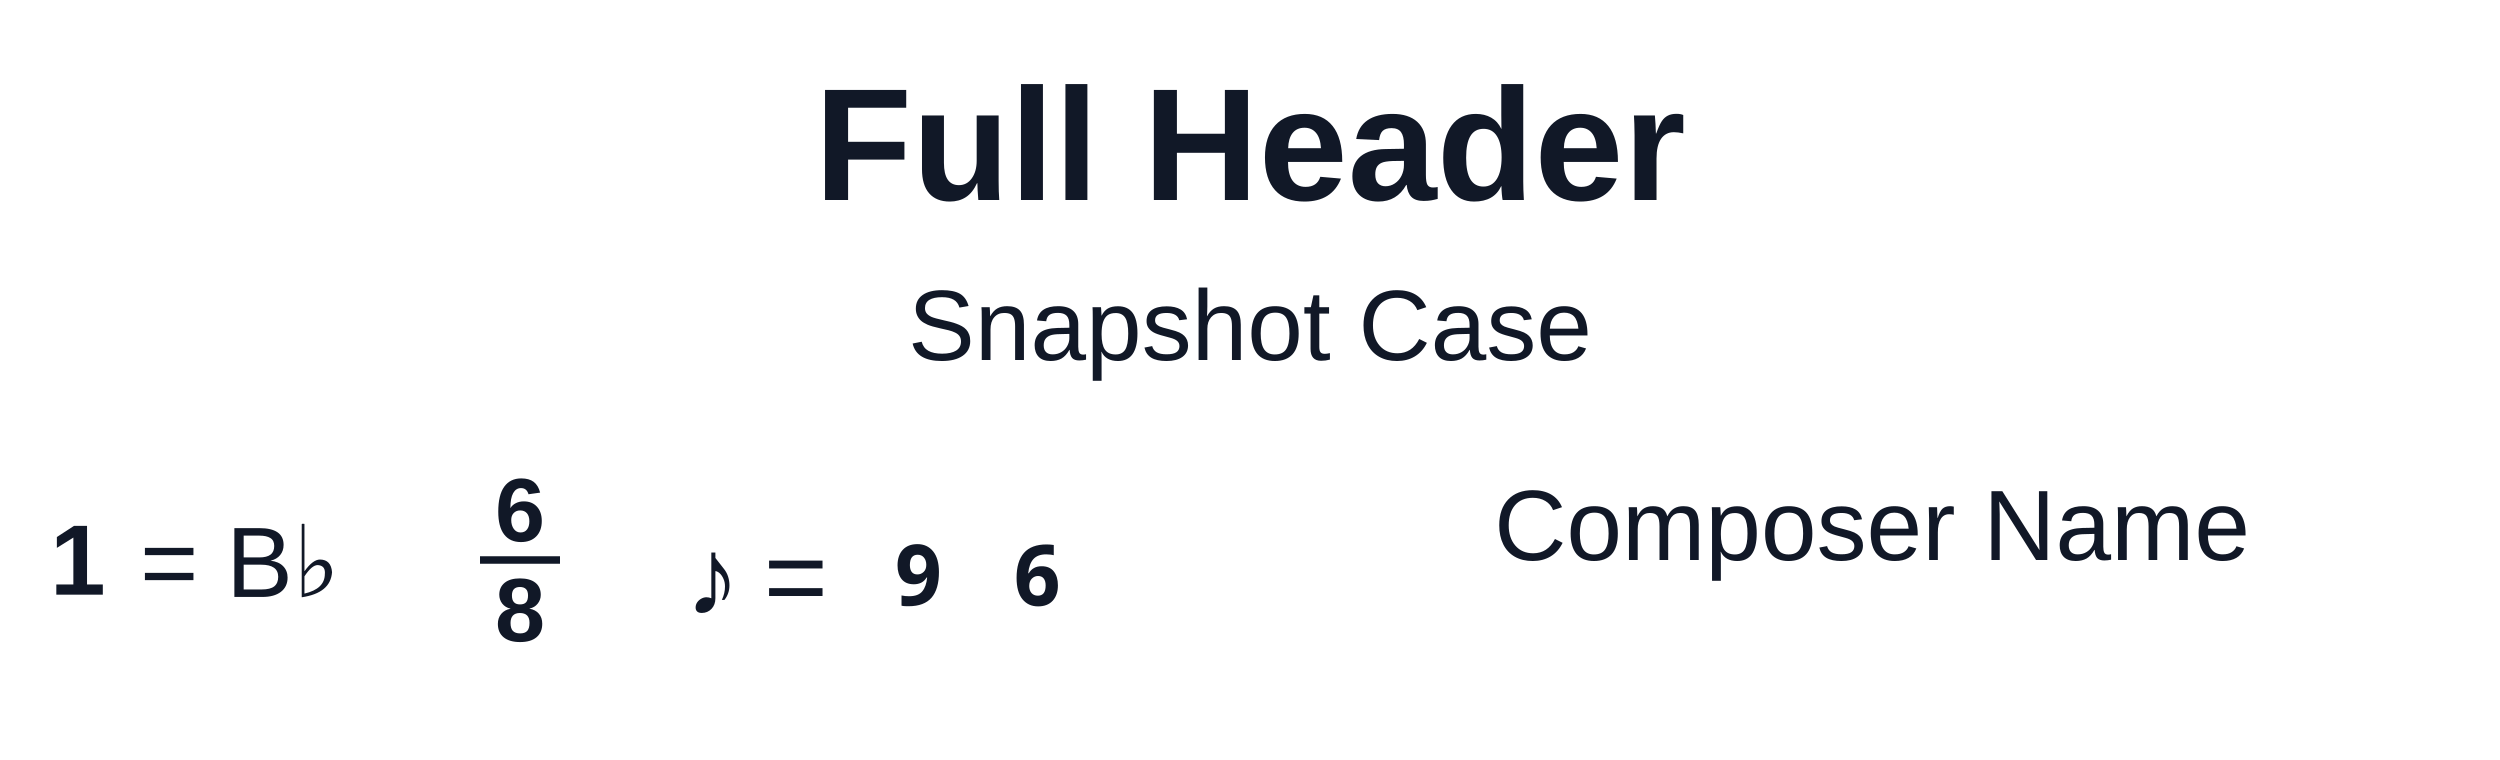
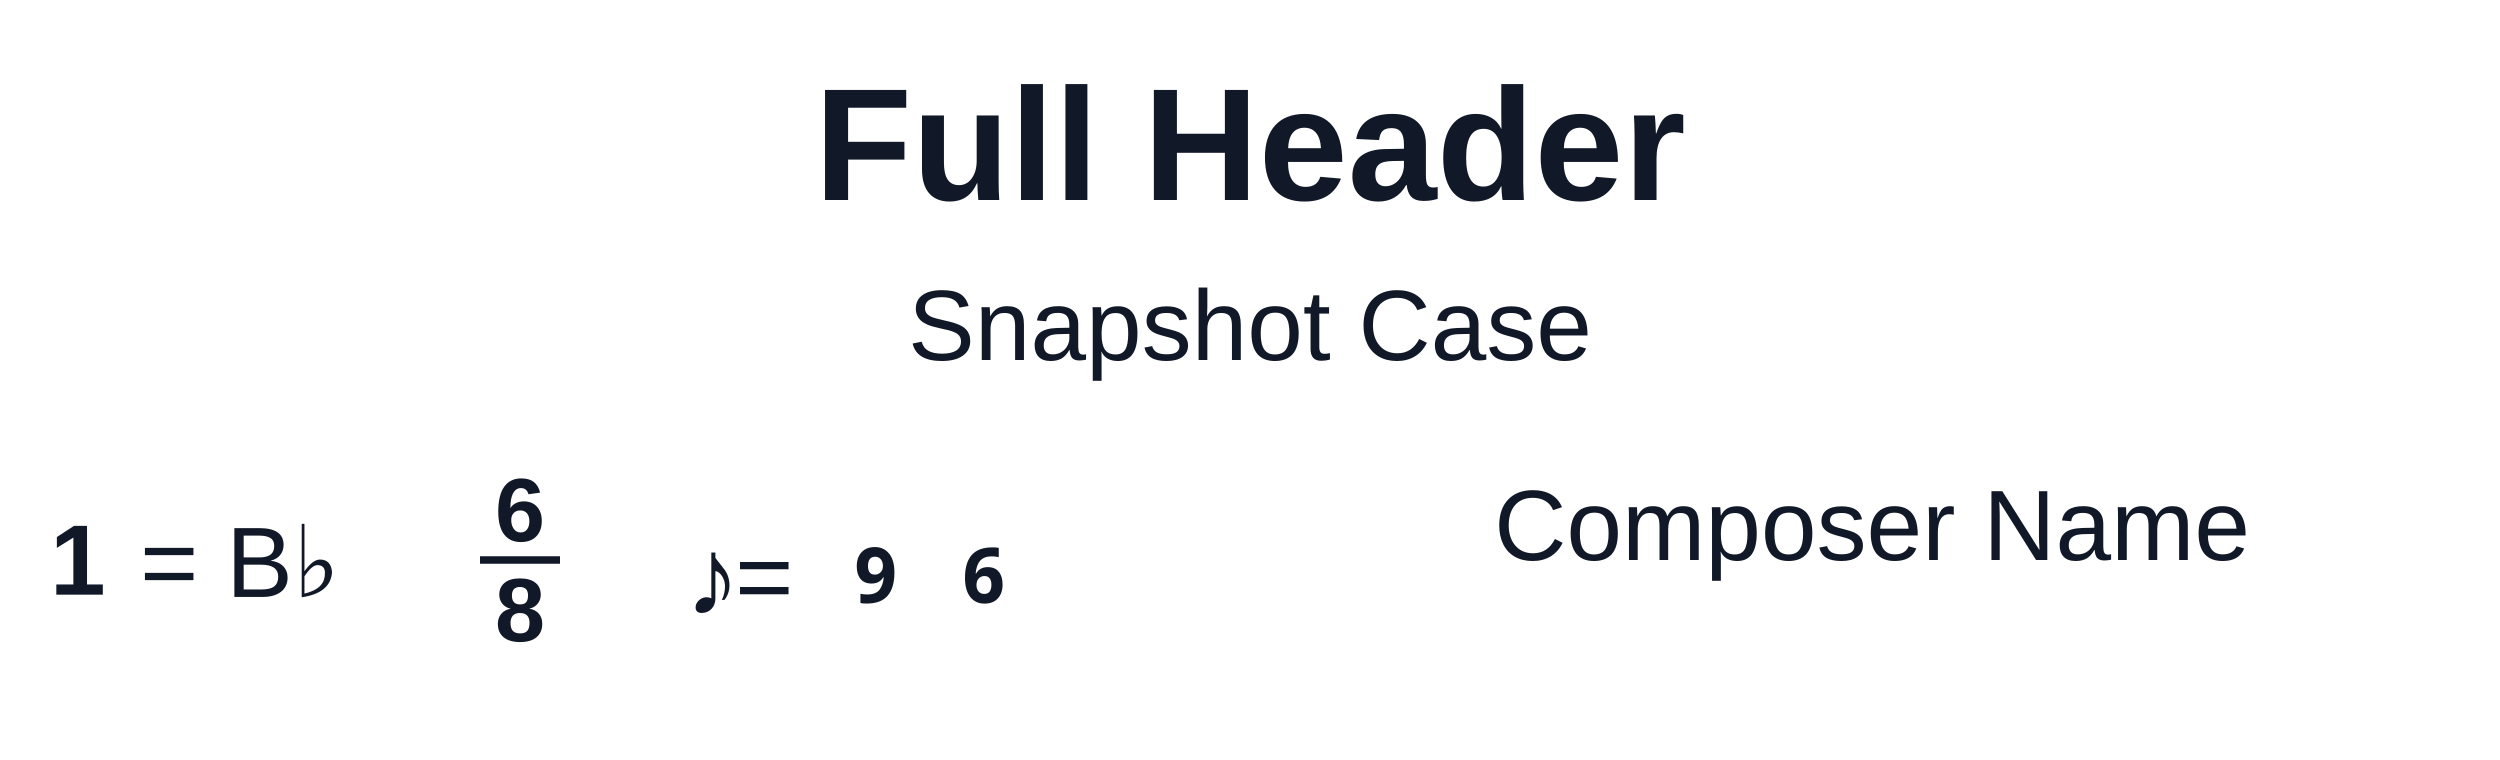
<svg xmlns="http://www.w3.org/2000/svg" width="500" height="152" viewBox="0 0 500 152" style="color: #111827">
  <defs>
    <style>
.title { fill: currentColor; font-family: Arial, Helvetica, sans-serif; font-size: 32px; font-weight: 700; }
.subtitle { fill: currentColor; font-family: Arial, Helvetica, sans-serif; font-size: 20px; font-weight: 400; }
.metadata { fill: currentColor; font-family: Arial, Helvetica, sans-serif; font-size: 20px; font-weight: 400; }
.page-footer, .page-number { fill: currentColor; font-family: Arial, Helvetica, sans-serif; font-size: 14px; font-weight: 400; }
.page-number { font-variant-numeric: tabular-nums; }
.key-signature .note { font-size: 20px; font-weight: 700; }
.key-signature .metadata { font-size: 20px; font-weight: 400; }
.time-signature { fill: currentColor; font-family: Arial, Helvetica, sans-serif; font-size: 18px; font-weight: 700; }
.time-signature line { stroke: currentColor; stroke-width: 1.5; stroke-linecap: butt; }
.line-label { fill: currentColor; font-family: Arial, Helvetica, sans-serif; font-size: 16px; font-weight: 700; }
.lyric-line { fill: currentColor; font-family: Arial, Helvetica, sans-serif; font-size: 17px; font-weight: 400; }
.lyric-syllable { fill: currentColor; font-family: Arial, Helvetica, sans-serif; font-size: 17px; font-weight: 400; }
.voice-bracket { stroke: currentColor; stroke-width: 3; fill: none; stroke-linecap: butt; stroke-linejoin: miter; }
.note { fill: currentColor; font-family: Arial, Helvetica, sans-serif; font-size: 24px; font-weight: 700; }
.accidental { fill: currentColor; font-family: Arial, Helvetica, sans-serif; font-size: 14px; font-weight: 700; text-anchor: middle; }
.dot { fill: currentColor; }
.bar-thin { stroke: currentColor; stroke-width: 2.5; stroke-linecap: butt; }
.bar-final { stroke: currentColor; stroke-width: 5; stroke-linecap: butt; }
.repeat-dot { fill: currentColor; }
.ending-line { stroke: currentColor; stroke-width: 2; fill: none; }
.ending-label { fill: currentColor; font-family: Arial, Helvetica, sans-serif; font-size: 14px; font-weight: 700; }
.tempo-mark { fill: currentColor; font-family: "Segoe UI Symbol", "Noto Music", "Noto Sans Symbols 2", Arial, Helvetica, sans-serif; font-size: 22px; font-weight: 400; }
+ .tempo-value { font-size: 20px; }
.underline { stroke: currentColor; stroke-width: 2.5; }
.dash { stroke: currentColor; stroke-width: 3; }
.tie { fill: currentColor; stroke: currentColor; stroke-width: 1; }
.velocity { fill: currentColor; font-family: 'Georgia Pro', Georgia, 'DejaVu Serif', Times, 'Times New Roman', FreeSerif, 'DejaVu Math TeX', serif; font-size: 14px; font-style: italic; font-weight: bold; }
.note-item { cursor: pointer; }
.note-item.active .note, .note-item.active .accidental, .note-item.active .dot, .note-item.active .velocity { fill: #dc2626; }
.note-item.active .underline, .note-item.active .dash { stroke: #dc2626; }
</style>
  </defs>
  <rect class="page-background" x="0" y="0" width="500" height="152" fill="#ffffff" />
  <text class="title" x="250" y="40" text-anchor="middle">Full Header</text>
  <text class="subtitle" x="250" y="72" text-anchor="middle">Snapshot Case</text>
  <g class="key-signature">
    <text class="note" x="10" y="112" text-anchor="start" dominant-baseline="central">1</text>
    <text class="metadata" x="28" y="112" dominant-baseline="central"> = B♭</text>
  </g>
  <g class="time-signature">
    <text x="104" y="102" text-anchor="middle" dominant-baseline="central">6</text>
    <line x1="96" y1="112" x2="112" y2="112" />
    <text x="104" y="122" text-anchor="middle" dominant-baseline="central">8</text>
  </g>
-   <text class="tempo-mark" x="138" y="112" dominant-baseline="central">♪ = 96</text>
+   <text class="tempo-mark" x="138" y="112" dominant-baseline="central">♪<tspan class="tempo-value"> = 96</tspan>
+   </text>
  <text class="metadata" x="450" y="112" text-anchor="end">Composer Name</text>
</svg>
